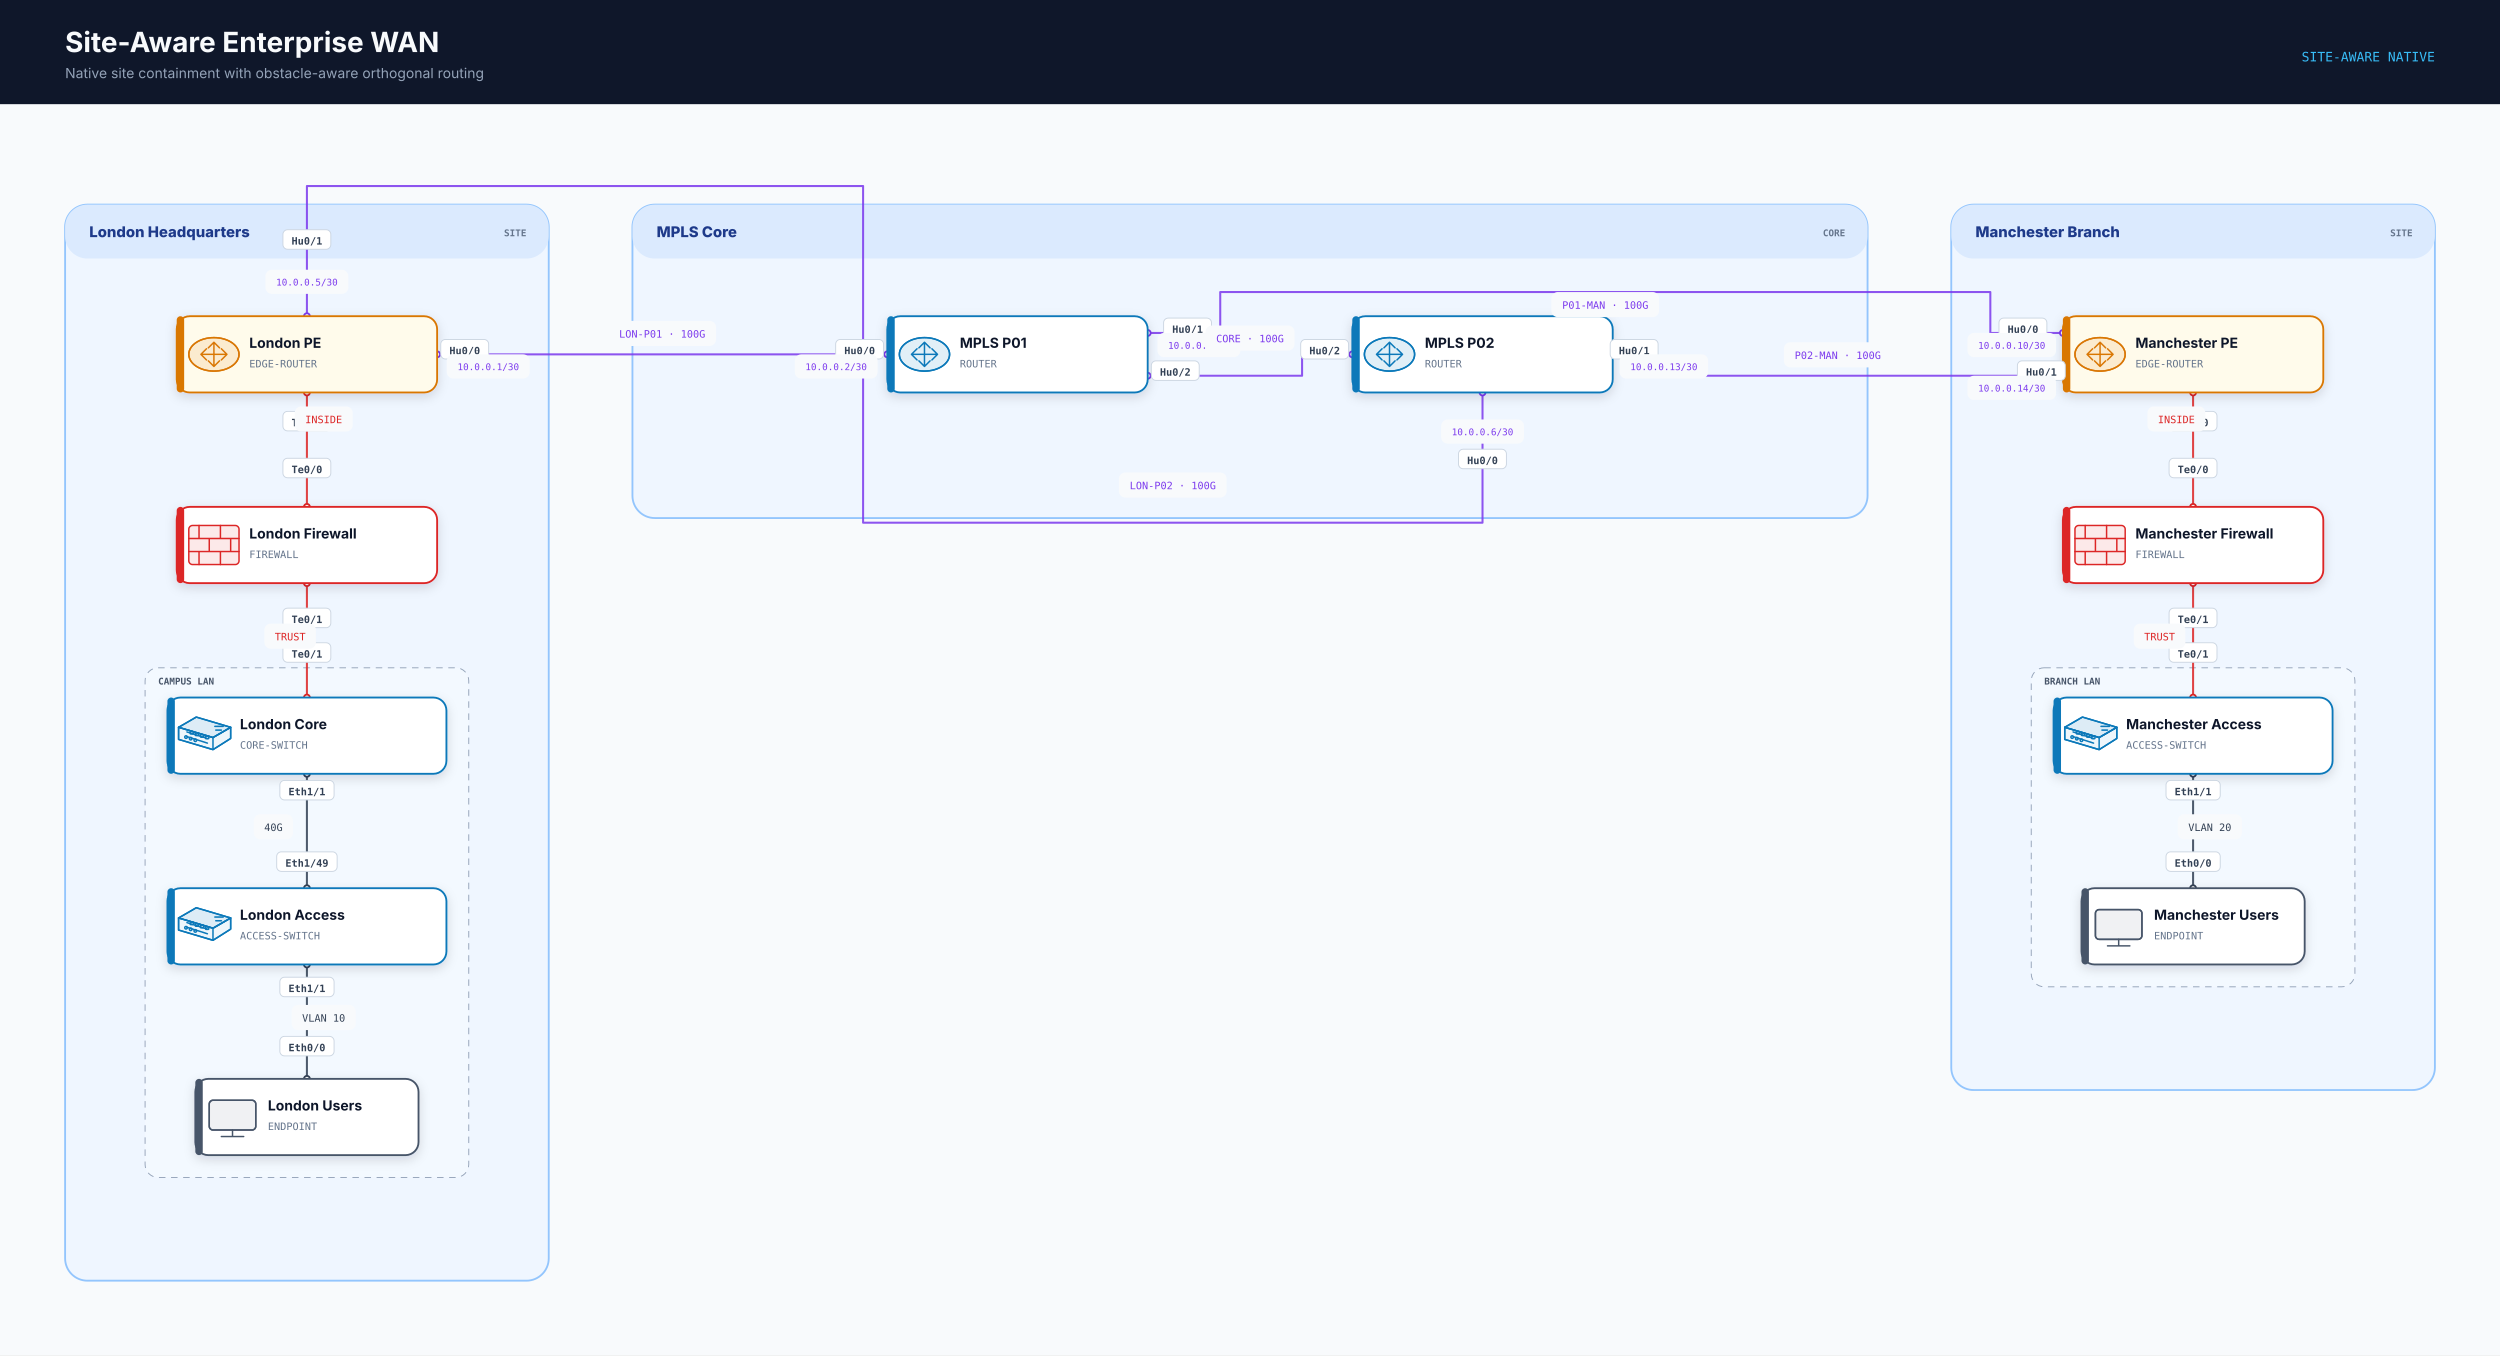
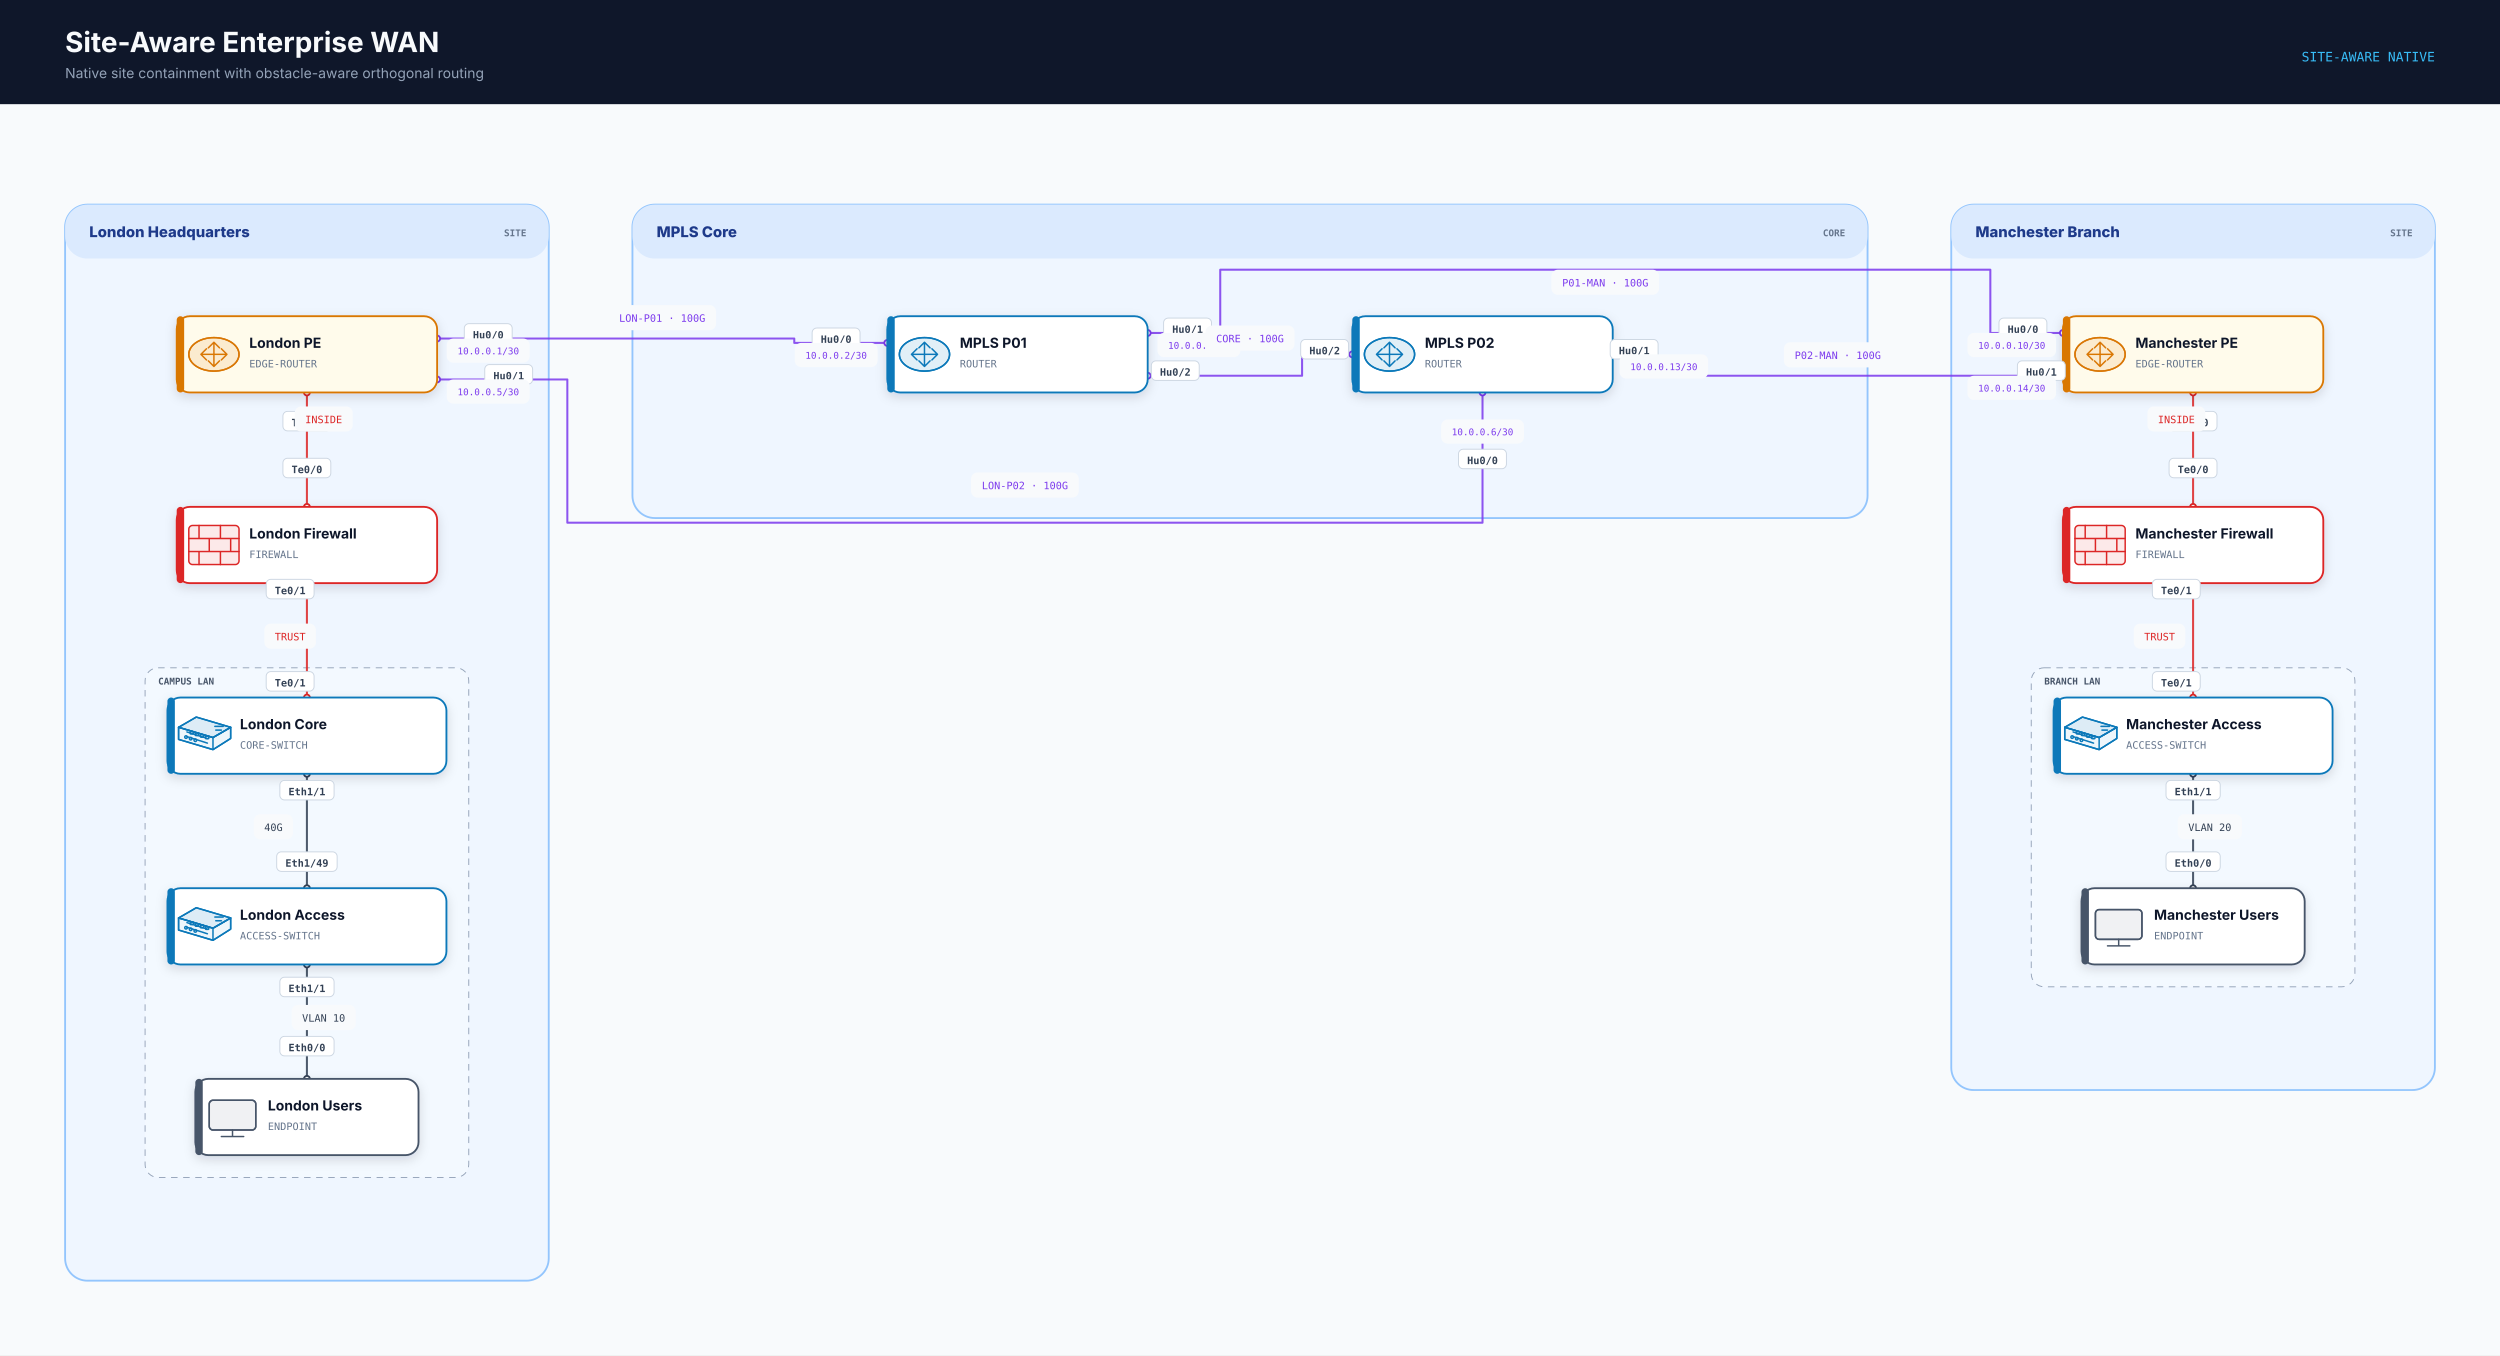
<svg xmlns="http://www.w3.org/2000/svg" class="theme-light" width="2688" height="1457" viewBox="0 0 2688 1457" role="img" shape-rendering="geometricPrecision">
  <defs>
    <filter id="shadow" x="-20%" y="-20%" width="140%" height="150%">
      <feDropShadow dx="0" dy="4" stdDeviation="6" flood-color="#0f172a" flood-opacity=".14" />
    </filter>
  </defs>
  <rect width="100%" height="100%" fill="#f8fafc" />
  <rect x="0" y="0" width="2688" height="112" fill="#0f172a" />
  <text x="70" y="56" fill="#f8fafc" font-family="Inter,Segoe UI,sans-serif" font-size="30" font-weight="700">Site-Aware Enterprise WAN</text>
  <text x="70" y="84" fill="#94a3b8" font-family="Inter,Segoe UI,sans-serif" font-size="15">Native site containment with obstacle-aware orthogonal routing</text>
  <text x="2618" y="66" text-anchor="end" fill="#38bdf8" font-family="ui-monospace,SFMono-Regular,monospace" font-size="14">SITE-AWARE NATIVE</text>
  <g id="site-backgrounds">
    <g id="group-london" class="site site-london" data-netdiag-kind="group">
      <rect x="70.0" y="220.0" width="520.0" height="1157.0" rx="24" fill="#eff6ff" stroke="#93c5fd" stroke-width="2" />
      <rect x="70.0" y="220.0" width="520.0" height="58" rx="24" fill="#dbeafe" />
      <text x="96.0" y="255.0" fill="#1e3a8a" font-family="Inter,Segoe UI,sans-serif" font-size="16" font-weight="800">London Headquarters</text>
      <text x="566.0" y="254.0" text-anchor="end" fill="#64748b" font-family="ui-monospace,SFMono-Regular,monospace" font-size="10" font-weight="700">SITE</text>
    </g>
    <g id="group-mpls-core" class="site site-mpls-core" data-netdiag-kind="group">
      <rect x="680.0" y="220.0" width="1328.0" height="337.0" rx="24" fill="#eff6ff" stroke="#93c5fd" stroke-width="2" />
      <rect x="680.0" y="220.0" width="1328.0" height="58" rx="24" fill="#dbeafe" />
      <text x="706.0" y="255.0" fill="#1e3a8a" font-family="Inter,Segoe UI,sans-serif" font-size="16" font-weight="800">MPLS Core</text>
      <text x="1984.0" y="254.0" text-anchor="end" fill="#64748b" font-family="ui-monospace,SFMono-Regular,monospace" font-size="10" font-weight="700">CORE</text>
    </g>
    <g id="group-manchester" class="site site-manchester" data-netdiag-kind="group">
      <rect x="2098.0" y="220.0" width="520.0" height="952.0" rx="24" fill="#eff6ff" stroke="#93c5fd" stroke-width="2" />
      <rect x="2098.0" y="220.0" width="520.0" height="58" rx="24" fill="#dbeafe" />
      <text x="2124.0" y="255.0" fill="#1e3a8a" font-family="Inter,Segoe UI,sans-serif" font-size="16" font-weight="800">Manchester Branch</text>
      <text x="2594.0" y="254.0" text-anchor="end" fill="#64748b" font-family="ui-monospace,SFMono-Regular,monospace" font-size="10" font-weight="700">SITE</text>
    </g>
    <g id="group-london-lan" class="site-subgroup site-subgroup-london-lan" data-netdiag-kind="group">
      <rect x="156.0" y="718.0" width="348.0" height="548.0" rx="14" fill="#ffffff" fill-opacity=".28" stroke="#94a3b8" stroke-dasharray="7 6" />
      <text x="170.0" y="736.0" fill="#475569" font-family="ui-monospace,SFMono-Regular,monospace" font-size="10" font-weight="750">CAMPUS LAN</text>
    </g>
    <g id="group-manchester-lan" class="site-subgroup site-subgroup-manchester-lan" data-netdiag-kind="group">
      <rect x="2184.0" y="718.0" width="348.0" height="343.0" rx="14" fill="#ffffff" fill-opacity=".28" stroke="#94a3b8" stroke-dasharray="7 6" />
      <text x="2198.0" y="736.0" fill="#475569" font-family="ui-monospace,SFMono-Regular,monospace" font-size="10" font-weight="750">BRANCH LAN</text>
    </g>
  </g>
  <g id="links">
    <g id="link-1" data-netdiag-kind="link">
-       <path d="M 470.0 381.0 H 524.0 H 900.0 H 954.0" fill="none" stroke="#7c3aed" stroke-width="2.2" stroke-linecap="round" stroke-linejoin="round" opacity=".86" />
-       <circle cx="470.0" cy="381.0" r="3.2" fill="#ffffff" stroke="#7c3aed" stroke-width="2" />
-       <circle cx="954.0" cy="381.0" r="3.2" fill="#ffffff" stroke="#7c3aed" stroke-width="2" />
+       <path d="M 470.0 364.0 H 570.0 H 854.0 V 368.7 H 954.0" fill="none" stroke="#7c3aed" stroke-width="2.2" stroke-linecap="round" stroke-linejoin="round" opacity=".86" />
+       <circle cx="470.0" cy="364.0" r="3.2" fill="#ffffff" stroke="#7c3aed" stroke-width="2" />
+       <circle cx="954.0" cy="368.7" r="3.2" fill="#ffffff" stroke="#7c3aed" stroke-width="2" />
    </g>
    <g id="link-2" data-netdiag-kind="link">
-       <path d="M 330.0 340.0 V 200.0 H 928.0 V 562.0 H 1594.0 V 422.0" fill="none" stroke="#7c3aed" stroke-width="2.2" stroke-linecap="round" stroke-linejoin="round" opacity=".86" />
-       <circle cx="330.0" cy="340.0" r="3.2" fill="#ffffff" stroke="#7c3aed" stroke-width="2" />
+       <path d="M 470.0 408.0 H 610.0 V 562.0 H 1594.0 V 422.0" fill="none" stroke="#7c3aed" stroke-width="2.2" stroke-linecap="round" stroke-linejoin="round" opacity=".86" />
+       <circle cx="470.0" cy="408.0" r="3.2" fill="#ffffff" stroke="#7c3aed" stroke-width="2" />
      <circle cx="1594.0" cy="422.0" r="3.2" fill="#ffffff" stroke="#7c3aed" stroke-width="2" />
    </g>
    <g id="link-3" data-netdiag-kind="link">
-       <path d="M 1234.0 358.0 H 1312.0 V 314.0 H 2140.0 V 358.0 H 2218.0" fill="none" stroke="#7c3aed" stroke-width="2.2" stroke-linecap="round" stroke-linejoin="round" opacity=".86" />
+       <path d="M 1234.0 358.0 H 1312.0 V 290.0 H 2140.0 V 358.0 H 2218.0" fill="none" stroke="#7c3aed" stroke-width="2.2" stroke-linecap="round" stroke-linejoin="round" opacity=".86" />
      <circle cx="1234.0" cy="358.0" r="3.2" fill="#ffffff" stroke="#7c3aed" stroke-width="2" />
      <circle cx="2218.0" cy="358.0" r="3.2" fill="#ffffff" stroke="#7c3aed" stroke-width="2" />
    </g>
    <g id="link-4" data-netdiag-kind="link">
      <path d="M 1734.0 381.0 H 1776.0 V 404.0 H 2176.0 H 2218.0" fill="none" stroke="#7c3aed" stroke-width="2.2" stroke-linecap="round" stroke-linejoin="round" opacity=".86" />
      <circle cx="1734.0" cy="381.0" r="3.2" fill="#ffffff" stroke="#7c3aed" stroke-width="2" />
      <circle cx="2218.0" cy="404.0" r="3.2" fill="#ffffff" stroke="#7c3aed" stroke-width="2" />
    </g>
    <g id="link-5" data-netdiag-kind="link">
      <path d="M 1234.0 404.0 H 1288.0 H 1400.0 V 381.0 H 1454.0" fill="none" stroke="#7c3aed" stroke-width="2.2" stroke-linecap="round" stroke-linejoin="round" opacity=".86" />
      <circle cx="1234.0" cy="404.0" r="3.2" fill="#ffffff" stroke="#7c3aed" stroke-width="2" />
      <circle cx="1454.0" cy="381.0" r="3.2" fill="#ffffff" stroke="#7c3aed" stroke-width="2" />
    </g>
    <g id="link-6" data-netdiag-kind="link">
      <path d="M 330.0 422.0 V 488.0 V 479.0 V 545.0" fill="none" stroke="#dc2626" stroke-width="2.2" stroke-linecap="round" stroke-linejoin="round" opacity=".86" />
      <circle cx="330.0" cy="422.0" r="3.2" fill="#ffffff" stroke="#dc2626" stroke-width="2" />
      <circle cx="330.0" cy="545.0" r="3.2" fill="#ffffff" stroke="#dc2626" stroke-width="2" />
    </g>
    <g id="link-7" data-netdiag-kind="link">
-       <path d="M 330.0 627.0 V 705.0 V 672.0 V 750.0" fill="none" stroke="#dc2626" stroke-width="2.2" stroke-linecap="round" stroke-linejoin="round" opacity=".86" />
+       <path d="M 330.0 627.0 V 717.0 V 660.0 V 750.0" fill="none" stroke="#dc2626" stroke-width="2.2" stroke-linecap="round" stroke-linejoin="round" opacity=".86" />
      <circle cx="330.0" cy="627.0" r="3.2" fill="#ffffff" stroke="#dc2626" stroke-width="2" />
      <circle cx="330.0" cy="750.0" r="3.2" fill="#ffffff" stroke="#dc2626" stroke-width="2" />
    </g>
    <g id="link-8" data-netdiag-kind="link">
      <path d="M 330.0 832.0 V 874.0 V 913.0 V 955.0" fill="none" stroke="#334155" stroke-width="2.2" stroke-linecap="round" stroke-linejoin="round" opacity=".86" />
      <circle cx="330.0" cy="832.0" r="3.2" fill="#ffffff" stroke="#334155" stroke-width="2" />
      <circle cx="330.0" cy="955.0" r="3.2" fill="#ffffff" stroke="#334155" stroke-width="2" />
    </g>
    <g id="link-9" data-netdiag-kind="link">
      <path d="M 330.0 1037.0 V 1091.0 V 1106.0 V 1160.0" fill="none" stroke="#334155" stroke-width="2.2" stroke-linecap="round" stroke-linejoin="round" opacity=".86" />
      <circle cx="330.0" cy="1037.0" r="3.2" fill="#ffffff" stroke="#334155" stroke-width="2" />
      <circle cx="330.0" cy="1160.0" r="3.2" fill="#ffffff" stroke="#334155" stroke-width="2" />
    </g>
    <g id="link-10" data-netdiag-kind="link">
      <path d="M 2358.0 422.0 V 488.0 V 479.0 V 545.0" fill="none" stroke="#dc2626" stroke-width="2.2" stroke-linecap="round" stroke-linejoin="round" opacity=".86" />
      <circle cx="2358.0" cy="422.0" r="3.2" fill="#ffffff" stroke="#dc2626" stroke-width="2" />
      <circle cx="2358.0" cy="545.0" r="3.2" fill="#ffffff" stroke="#dc2626" stroke-width="2" />
    </g>
    <g id="link-11" data-netdiag-kind="link">
-       <path d="M 2358.0 627.0 V 705.0 V 672.0 V 750.0" fill="none" stroke="#dc2626" stroke-width="2.2" stroke-linecap="round" stroke-linejoin="round" opacity=".86" />
+       <path d="M 2358.0 627.0 V 717.0 V 660.0 V 750.0" fill="none" stroke="#dc2626" stroke-width="2.2" stroke-linecap="round" stroke-linejoin="round" opacity=".86" />
      <circle cx="2358.0" cy="627.0" r="3.2" fill="#ffffff" stroke="#dc2626" stroke-width="2" />
      <circle cx="2358.0" cy="750.0" r="3.2" fill="#ffffff" stroke="#dc2626" stroke-width="2" />
    </g>
    <g id="link-12" data-netdiag-kind="link">
      <path d="M 2358.0 832.0 V 874.0 V 913.0 V 955.0" fill="none" stroke="#334155" stroke-width="2.2" stroke-linecap="round" stroke-linejoin="round" opacity=".86" />
      <circle cx="2358.0" cy="832.0" r="3.2" fill="#ffffff" stroke="#334155" stroke-width="2" />
      <circle cx="2358.0" cy="955.0" r="3.2" fill="#ffffff" stroke="#334155" stroke-width="2" />
    </g>
  </g>
  <g id="nodes">
    <g id="london-access" data-netdiag-kind="node" filter="url(#shadow)">
      <rect x="180.0" y="955.0" width="300.0" height="82.0" rx="14" fill="#ffffff" stroke="#0878b9" stroke-width="2" />
      <rect x="180.0" y="955.0" width="8" height="82.0" rx="4" fill="#0878b9" />
      <g class="device-icon device-icon-access-switch" transform="translate(220.0 996.0)" stroke="#0878b9" fill="none" stroke-width="1.6" stroke-linecap="round" stroke-linejoin="round">
        <path d="M-28 -9 -9 -20 28 -9 9 2Z" fill="#0878b9" fill-opacity=".14" />
        <path d="M-28 -9 9 2 28 -9v12L9 15-28 4Z" fill="#0878b9" fill-opacity=".07" />
        <path d="M-28 -9 -9 -20 28 -9 9 2Z" />
        <path d="M-28 -9v13L9 15 28 3v-12M9 2v13" />
        <path d="M-19 -4 3 3M-19 1 3 8" />
        <rect x="-15.5" y="-4.5" width="3.5" height="2.7" rx=".5" />
        <rect x="-10" y="-2.8" width="3.5" height="2.7" rx=".5" />
        <rect x="-4.5" y="-1.1" width="3.5" height="2.7" rx=".5" />
        <rect x="1" y=".6" width="3.5" height="2.7" rx=".5" />
        <circle cx="-20" cy="1.5" r="1.4" />
        <circle cx="-15" cy="3.2" r="1.4" />
        <circle cx="-10" cy="4.9" r="1.4" />
        <path d="M11 -10h9M12 -6h6" />
      </g>
      <text class="node-title" x="258.0" y="989.0" fill="#0f172a" font-family="Inter,Segoe UI,Arial,sans-serif" font-size="15" font-weight="700">London Access</text>
      <text x="258.0" y="1010.0" fill="#64748b" font-family="ui-monospace,SFMono-Regular,monospace" font-size="11">ACCESS-SWITCH</text>
    </g>
    <g id="london-core" data-netdiag-kind="node" filter="url(#shadow)">
      <rect x="180.0" y="750.0" width="300.0" height="82.0" rx="14" fill="#ffffff" stroke="#0878b9" stroke-width="2" />
      <rect x="180.0" y="750.0" width="8" height="82.0" rx="4" fill="#0878b9" />
      <g class="device-icon device-icon-core-switch" transform="translate(220.0 791.0)" stroke="#0878b9" fill="none" stroke-width="1.6" stroke-linecap="round" stroke-linejoin="round">
        <path d="M-28 -9 -9 -20 28 -9 9 2Z" fill="#0878b9" fill-opacity=".14" />
        <path d="M-28 -9 9 2 28 -9v12L9 15-28 4Z" fill="#0878b9" fill-opacity=".07" />
        <path d="M-28 -9 -9 -20 28 -9 9 2Z" />
        <path d="M-28 -9v13L9 15 28 3v-12M9 2v13" />
        <path d="M-19 -4 3 3M-19 1 3 8" />
        <rect x="-15.5" y="-4.5" width="3.5" height="2.7" rx=".5" />
        <rect x="-10" y="-2.8" width="3.5" height="2.7" rx=".5" />
        <rect x="-4.5" y="-1.1" width="3.5" height="2.7" rx=".5" />
        <rect x="1" y=".6" width="3.5" height="2.7" rx=".5" />
        <circle cx="-20" cy="1.5" r="1.4" />
        <circle cx="-15" cy="3.2" r="1.4" />
        <circle cx="-10" cy="4.9" r="1.4" />
        <path d="M11 -10h9M12 -6h6" />
      </g>
      <text class="node-title" x="258.0" y="784.0" fill="#0f172a" font-family="Inter,Segoe UI,Arial,sans-serif" font-size="15" font-weight="700">London Core</text>
      <text x="258.0" y="805.0" fill="#64748b" font-family="ui-monospace,SFMono-Regular,monospace" font-size="11">CORE-SWITCH</text>
    </g>
    <g id="london-fw" data-netdiag-kind="node" filter="url(#shadow)">
      <rect x="190.0" y="545.0" width="280.0" height="82.0" rx="14" fill="#ffffff" stroke="#dc2626" stroke-width="2" />
      <rect x="190.0" y="545.0" width="8" height="82.0" rx="4" fill="#dc2626" />
      <g class="device-icon device-icon-firewall" transform="translate(230.0 586.0)" stroke="#dc2626" fill="none" stroke-width="1.6" stroke-linecap="round" stroke-linejoin="round">
        <g stroke="#dc2626">
          <rect x="-27" y="-21" width="54" height="42" rx="4" fill="#dc2626" fill-opacity=".10" />
          <path d="M-27-7h54M-27 7h54M-16-21v14M7-21v14M-5-7V7M18-7V7M-16 7v14M7 7v14" />
        </g>
      </g>
      <text class="node-title" x="268.0" y="579.0" fill="#0f172a" font-family="Inter,Segoe UI,Arial,sans-serif" font-size="15" font-weight="700">London Firewall</text>
      <text x="268.0" y="600.0" fill="#64748b" font-family="ui-monospace,SFMono-Regular,monospace" font-size="11">FIREWALL</text>
    </g>
    <g id="london-pe" data-netdiag-kind="node" filter="url(#shadow)">
      <rect x="190.0" y="340.0" width="280.0" height="82.0" rx="14" fill="#fffbeb" stroke="#d97706" stroke-width="2" />
      <rect x="190.0" y="340.0" width="8" height="82.0" rx="4" fill="#d97706" />
      <g class="device-icon device-icon-router" transform="translate(230.0 381.0)" stroke="#d97706" fill="none" stroke-width="1.6" stroke-linecap="round" stroke-linejoin="round">
        <ellipse cx="0" cy="0" rx="27" ry="18" fill="#d97706" fill-opacity=".12" />
        <ellipse cx="0" cy="0" rx="27" ry="18" />
        <path d="M-14 0h28M8-6l6 6-6 6M14 0H-14M-8-6l-6 6 6 6" />
        <path d="M0-13v26M-6-7l6-6 6 6M-6 7l6 6 6-6" />
      </g>
      <text class="node-title" x="268.0" y="374.0" fill="#0f172a" font-family="Inter,Segoe UI,Arial,sans-serif" font-size="15" font-weight="700">London PE</text>
      <text x="268.0" y="395.0" fill="#64748b" font-family="ui-monospace,SFMono-Regular,monospace" font-size="11">EDGE-ROUTER</text>
    </g>
    <g id="london-users" data-netdiag-kind="node" filter="url(#shadow)">
      <rect x="210.0" y="1160.0" width="240.0" height="82.0" rx="14" fill="#ffffff" stroke="#475569" stroke-width="2" />
      <rect x="210.0" y="1160.0" width="8" height="82.0" rx="4" fill="#475569" />
      <g class="device-icon device-icon-users" transform="translate(250.0 1201.0)" stroke="#475569" fill="none" stroke-width="1.6" stroke-linecap="round" stroke-linejoin="round">
        <rect x="-25" y="-18" width="50" height="32" rx="4" fill="#475569" fill-opacity=".08" />
        <rect x="-25" y="-18" width="50" height="32" rx="4" />
        <path d="M-12 21h24M0 14v7" />
      </g>
      <text class="node-title" x="288.0" y="1194.0" fill="#0f172a" font-family="Inter,Segoe UI,Arial,sans-serif" font-size="15" font-weight="700">London Users</text>
      <text x="288.0" y="1215.0" fill="#64748b" font-family="ui-monospace,SFMono-Regular,monospace" font-size="11">ENDPOINT</text>
    </g>
    <g id="manchester-access" data-netdiag-kind="node" filter="url(#shadow)">
      <rect x="2208.0" y="750.0" width="300.0" height="82.0" rx="14" fill="#ffffff" stroke="#0878b9" stroke-width="2" />
      <rect x="2208.0" y="750.0" width="8" height="82.0" rx="4" fill="#0878b9" />
      <g class="device-icon device-icon-access-switch" transform="translate(2248.0 791.0)" stroke="#0878b9" fill="none" stroke-width="1.6" stroke-linecap="round" stroke-linejoin="round">
        <path d="M-28 -9 -9 -20 28 -9 9 2Z" fill="#0878b9" fill-opacity=".14" />
        <path d="M-28 -9 9 2 28 -9v12L9 15-28 4Z" fill="#0878b9" fill-opacity=".07" />
        <path d="M-28 -9 -9 -20 28 -9 9 2Z" />
        <path d="M-28 -9v13L9 15 28 3v-12M9 2v13" />
        <path d="M-19 -4 3 3M-19 1 3 8" />
        <rect x="-15.5" y="-4.5" width="3.5" height="2.7" rx=".5" />
        <rect x="-10" y="-2.8" width="3.5" height="2.7" rx=".5" />
        <rect x="-4.5" y="-1.1" width="3.5" height="2.7" rx=".5" />
        <rect x="1" y=".6" width="3.5" height="2.7" rx=".5" />
        <circle cx="-20" cy="1.5" r="1.4" />
        <circle cx="-15" cy="3.2" r="1.4" />
        <circle cx="-10" cy="4.9" r="1.4" />
        <path d="M11 -10h9M12 -6h6" />
      </g>
      <text class="node-title" x="2286.0" y="784.0" fill="#0f172a" font-family="Inter,Segoe UI,Arial,sans-serif" font-size="15" font-weight="700">Manchester Access</text>
      <text x="2286.0" y="805.0" fill="#64748b" font-family="ui-monospace,SFMono-Regular,monospace" font-size="11">ACCESS-SWITCH</text>
    </g>
    <g id="manchester-fw" data-netdiag-kind="node" filter="url(#shadow)">
      <rect x="2218.0" y="545.0" width="280.0" height="82.0" rx="14" fill="#ffffff" stroke="#dc2626" stroke-width="2" />
      <rect x="2218.0" y="545.0" width="8" height="82.0" rx="4" fill="#dc2626" />
      <g class="device-icon device-icon-firewall" transform="translate(2258.0 586.0)" stroke="#dc2626" fill="none" stroke-width="1.6" stroke-linecap="round" stroke-linejoin="round">
        <g stroke="#dc2626">
          <rect x="-27" y="-21" width="54" height="42" rx="4" fill="#dc2626" fill-opacity=".10" />
          <path d="M-27-7h54M-27 7h54M-16-21v14M7-21v14M-5-7V7M18-7V7M-16 7v14M7 7v14" />
        </g>
      </g>
      <text class="node-title" x="2296.0" y="579.0" fill="#0f172a" font-family="Inter,Segoe UI,Arial,sans-serif" font-size="15" font-weight="700">Manchester Firewall</text>
      <text x="2296.0" y="600.0" fill="#64748b" font-family="ui-monospace,SFMono-Regular,monospace" font-size="11">FIREWALL</text>
    </g>
    <g id="manchester-pe" data-netdiag-kind="node" filter="url(#shadow)">
      <rect x="2218.0" y="340.0" width="280.0" height="82.0" rx="14" fill="#fffbeb" stroke="#d97706" stroke-width="2" />
      <rect x="2218.0" y="340.0" width="8" height="82.0" rx="4" fill="#d97706" />
      <g class="device-icon device-icon-router" transform="translate(2258.0 381.0)" stroke="#d97706" fill="none" stroke-width="1.6" stroke-linecap="round" stroke-linejoin="round">
        <ellipse cx="0" cy="0" rx="27" ry="18" fill="#d97706" fill-opacity=".12" />
        <ellipse cx="0" cy="0" rx="27" ry="18" />
        <path d="M-14 0h28M8-6l6 6-6 6M14 0H-14M-8-6l-6 6 6 6" />
        <path d="M0-13v26M-6-7l6-6 6 6M-6 7l6 6 6-6" />
      </g>
      <text class="node-title" x="2296.0" y="374.0" fill="#0f172a" font-family="Inter,Segoe UI,Arial,sans-serif" font-size="15" font-weight="700">Manchester PE</text>
      <text x="2296.0" y="395.0" fill="#64748b" font-family="ui-monospace,SFMono-Regular,monospace" font-size="11">EDGE-ROUTER</text>
    </g>
    <g id="manchester-users" data-netdiag-kind="node" filter="url(#shadow)">
      <rect x="2238.0" y="955.0" width="240.0" height="82.0" rx="14" fill="#ffffff" stroke="#475569" stroke-width="2" />
      <rect x="2238.0" y="955.0" width="8" height="82.0" rx="4" fill="#475569" />
      <g class="device-icon device-icon-users" transform="translate(2278.0 996.0)" stroke="#475569" fill="none" stroke-width="1.6" stroke-linecap="round" stroke-linejoin="round">
        <rect x="-25" y="-18" width="50" height="32" rx="4" fill="#475569" fill-opacity=".08" />
        <rect x="-25" y="-18" width="50" height="32" rx="4" />
        <path d="M-12 21h24M0 14v7" />
      </g>
      <text class="node-title" x="2316.0" y="989.0" fill="#0f172a" font-family="Inter,Segoe UI,Arial,sans-serif" font-size="15" font-weight="700">Manchester Users</text>
      <text x="2316.0" y="1010.0" fill="#64748b" font-family="ui-monospace,SFMono-Regular,monospace" font-size="11">ENDPOINT</text>
    </g>
    <g id="p-01" data-netdiag-kind="node" filter="url(#shadow)">
      <rect x="954.0" y="340.0" width="280.0" height="82.0" rx="14" fill="#ffffff" stroke="#0878b9" stroke-width="2" />
      <rect x="954.0" y="340.0" width="8" height="82.0" rx="4" fill="#0878b9" />
      <g class="device-icon device-icon-router" transform="translate(994.0 381.0)" stroke="#0878b9" fill="none" stroke-width="1.6" stroke-linecap="round" stroke-linejoin="round">
        <ellipse cx="0" cy="0" rx="27" ry="18" fill="#0878b9" fill-opacity=".12" />
        <ellipse cx="0" cy="0" rx="27" ry="18" />
        <path d="M-14 0h28M8-6l6 6-6 6M14 0H-14M-8-6l-6 6 6 6" />
        <path d="M0-13v26M-6-7l6-6 6 6M-6 7l6 6 6-6" />
      </g>
      <text class="node-title" x="1032.0" y="374.0" fill="#0f172a" font-family="Inter,Segoe UI,Arial,sans-serif" font-size="15" font-weight="700">MPLS P01</text>
      <text x="1032.0" y="395.0" fill="#64748b" font-family="ui-monospace,SFMono-Regular,monospace" font-size="11">ROUTER</text>
    </g>
    <g id="p-02" data-netdiag-kind="node" filter="url(#shadow)">
      <rect x="1454.0" y="340.0" width="280.0" height="82.0" rx="14" fill="#ffffff" stroke="#0878b9" stroke-width="2" />
      <rect x="1454.0" y="340.0" width="8" height="82.0" rx="4" fill="#0878b9" />
      <g class="device-icon device-icon-router" transform="translate(1494.0 381.0)" stroke="#0878b9" fill="none" stroke-width="1.6" stroke-linecap="round" stroke-linejoin="round">
        <ellipse cx="0" cy="0" rx="27" ry="18" fill="#0878b9" fill-opacity=".12" />
        <ellipse cx="0" cy="0" rx="27" ry="18" />
        <path d="M-14 0h28M8-6l6 6-6 6M14 0H-14M-8-6l-6 6 6 6" />
        <path d="M0-13v26M-6-7l6-6 6 6M-6 7l6 6 6-6" />
      </g>
      <text class="node-title" x="1532.0" y="374.0" fill="#0f172a" font-family="Inter,Segoe UI,Arial,sans-serif" font-size="15" font-weight="700">MPLS P02</text>
      <text x="1532.0" y="395.0" fill="#64748b" font-family="ui-monospace,SFMono-Regular,monospace" font-size="11">ROUTER</text>
    </g>
  </g>
  <g id="link-annotations" pointer-events="none">
    <g id="link-annotation-1" class="link-annotation">
-       <rect class="interface-label-badge" x="473.9" y="365.0" width="51.5" height="21.0" rx="5.0" fill="#ffffff" stroke="#cbd5e1" stroke-width="1" />
-       <text class="interface-label-text" x="499.7" y="381.0" text-anchor="middle" fill="#334155" font-family="ui-monospace,SFMono-Regular,monospace" font-size="11" font-weight="650">Hu0/0</text>
-       <rect class="interface-label-badge" x="898.5" y="365.0" width="51.5" height="21.0" rx="5.0" fill="#ffffff" stroke="#cbd5e1" stroke-width="1" />
-       <text class="interface-label-text" x="924.3" y="381.0" text-anchor="middle" fill="#334155" font-family="ui-monospace,SFMono-Regular,monospace" font-size="11" font-weight="650">Hu0/0</text>
-       <rect class="label-mask" x="482.4" y="383.0" width="85.1" height="22" rx="5" fill="#f8fafc" stroke="#f8fafc" stroke-width="4" />
-       <text x="525.0" y="398.0" text-anchor="middle" fill="#7c3aed" font-family="ui-monospace,SFMono-Regular,monospace" font-size="10" font-weight="500">10.0.0.1/30</text>
-       <rect class="label-mask" x="856.5" y="383.0" width="85.1" height="22" rx="5" fill="#f8fafc" stroke="#f8fafc" stroke-width="4" />
-       <text x="899.0" y="398.0" text-anchor="middle" fill="#7c3aed" font-family="ui-monospace,SFMono-Regular,monospace" font-size="10" font-weight="500">10.0.0.2/30</text>
-       <rect class="label-mask" x="656.0" y="347.0" width="111.9" height="23" rx="5" fill="#f8fafc" stroke="#f8fafc" stroke-width="4" />
-       <text x="712.0" y="363.0" text-anchor="middle" fill="#7c3aed" font-family="ui-monospace,SFMono-Regular,monospace" font-size="11" font-weight="500">LON-P01 · 100G</text>
+       <rect class="interface-label-badge" x="499.2" y="348.0" width="51.5" height="21.0" rx="5.0" fill="#ffffff" stroke="#cbd5e1" stroke-width="1" />
+       <text class="interface-label-text" x="525.0" y="364.0" text-anchor="middle" fill="#334155" font-family="ui-monospace,SFMono-Regular,monospace" font-size="11" font-weight="650">Hu0/0</text>
+       <rect class="interface-label-badge" x="873.2" y="352.7" width="51.5" height="21.0" rx="5.0" fill="#ffffff" stroke="#cbd5e1" stroke-width="1" />
+       <text class="interface-label-text" x="899.0" y="368.7" text-anchor="middle" fill="#334155" font-family="ui-monospace,SFMono-Regular,monospace" font-size="11" font-weight="650">Hu0/0</text>
+       <rect class="label-mask" x="482.4" y="366.0" width="85.1" height="22" rx="5" fill="#f8fafc" stroke="#f8fafc" stroke-width="4" />
+       <text x="525.0" y="381.0" text-anchor="middle" fill="#7c3aed" font-family="ui-monospace,SFMono-Regular,monospace" font-size="10" font-weight="500">10.0.0.1/30</text>
+       <rect class="label-mask" x="856.5" y="370.7" width="85.1" height="22" rx="5" fill="#f8fafc" stroke="#f8fafc" stroke-width="4" />
+       <text x="899.0" y="385.7" text-anchor="middle" fill="#7c3aed" font-family="ui-monospace,SFMono-Regular,monospace" font-size="10" font-weight="500">10.0.0.2/30</text>
+       <rect class="label-mask" x="656.0" y="330.0" width="111.9" height="23" rx="5" fill="#f8fafc" stroke="#f8fafc" stroke-width="4" />
+       <text x="712.0" y="346.0" text-anchor="middle" fill="#7c3aed" font-family="ui-monospace,SFMono-Regular,monospace" font-size="11" font-weight="500">LON-P01 · 100G</text>
    </g>
    <g id="link-annotation-2" class="link-annotation">
-       <rect class="interface-label-badge" x="304.2" y="247.0" width="51.5" height="21.0" rx="5.0" fill="#ffffff" stroke="#cbd5e1" stroke-width="1" />
-       <text class="interface-label-text" x="330.0" y="263.0" text-anchor="middle" fill="#334155" font-family="ui-monospace,SFMono-Regular,monospace" font-size="11" font-weight="650">Hu0/1</text>
+       <rect class="interface-label-badge" x="521.2" y="392.0" width="51.5" height="21.0" rx="5.0" fill="#ffffff" stroke="#cbd5e1" stroke-width="1" />
+       <text class="interface-label-text" x="547.0" y="408.0" text-anchor="middle" fill="#334155" font-family="ui-monospace,SFMono-Regular,monospace" font-size="11" font-weight="650">Hu0/1</text>
      <rect class="interface-label-badge" x="1568.2" y="483.0" width="51.5" height="21.0" rx="5.0" fill="#ffffff" stroke="#cbd5e1" stroke-width="1" />
      <text class="interface-label-text" x="1594.0" y="499.0" text-anchor="middle" fill="#334155" font-family="ui-monospace,SFMono-Regular,monospace" font-size="11" font-weight="650">Hu0/0</text>
-       <rect class="label-mask" x="287.4" y="292.0" width="85.1" height="22" rx="5" fill="#f8fafc" stroke="#f8fafc" stroke-width="4" />
-       <text x="330.0" y="307.0" text-anchor="middle" fill="#7c3aed" font-family="ui-monospace,SFMono-Regular,monospace" font-size="10" font-weight="500">10.0.0.5/30</text>
+       <rect class="label-mask" x="482.4" y="410.0" width="85.1" height="22" rx="5" fill="#f8fafc" stroke="#f8fafc" stroke-width="4" />
+       <text x="525.0" y="425.0" text-anchor="middle" fill="#7c3aed" font-family="ui-monospace,SFMono-Regular,monospace" font-size="10" font-weight="500">10.0.0.5/30</text>
      <rect class="label-mask" x="1551.5" y="453.0" width="85.1" height="22" rx="5" fill="#f8fafc" stroke="#f8fafc" stroke-width="4" />
      <text x="1594.0" y="468.0" text-anchor="middle" fill="#7c3aed" font-family="ui-monospace,SFMono-Regular,monospace" font-size="10" font-weight="500">10.0.0.6/30</text>
-       <rect class="label-mask" x="1205.0" y="510.0" width="111.9" height="23" rx="5" fill="#f8fafc" stroke="#f8fafc" stroke-width="4" />
-       <text x="1261.0" y="526.0" text-anchor="middle" fill="#7c3aed" font-family="ui-monospace,SFMono-Regular,monospace" font-size="11" font-weight="500">LON-P02 · 100G</text>
+       <rect class="label-mask" x="1046.0" y="510.0" width="111.9" height="23" rx="5" fill="#f8fafc" stroke="#f8fafc" stroke-width="4" />
+       <text x="1102.0" y="526.0" text-anchor="middle" fill="#7c3aed" font-family="ui-monospace,SFMono-Regular,monospace" font-size="11" font-weight="500">LON-P02 · 100G</text>
    </g>
    <g id="link-annotation-3" class="link-annotation">
      <rect class="interface-label-badge" x="1251.1" y="342.0" width="51.5" height="21.0" rx="5.0" fill="#ffffff" stroke="#cbd5e1" stroke-width="1" />
      <text class="interface-label-text" x="1276.9" y="358.0" text-anchor="middle" fill="#334155" font-family="ui-monospace,SFMono-Regular,monospace" font-size="11" font-weight="650">Hu0/1</text>
      <rect class="interface-label-badge" x="2149.3" y="342.0" width="51.5" height="21.0" rx="5.0" fill="#ffffff" stroke="#cbd5e1" stroke-width="1" />
      <text class="interface-label-text" x="2175.1" y="358.0" text-anchor="middle" fill="#334155" font-family="ui-monospace,SFMono-Regular,monospace" font-size="11" font-weight="650">Hu0/0</text>
      <rect class="label-mask" x="1246.5" y="360.0" width="85.1" height="22" rx="5" fill="#f8fafc" stroke="#f8fafc" stroke-width="4" />
      <text x="1289.0" y="375.0" text-anchor="middle" fill="#7c3aed" font-family="ui-monospace,SFMono-Regular,monospace" font-size="10" font-weight="500">10.0.0.9/30</text>
      <rect class="label-mask" x="2117.4" y="360.0" width="91.2" height="22" rx="5" fill="#f8fafc" stroke="#f8fafc" stroke-width="4" />
      <text x="2163.0" y="375.0" text-anchor="middle" fill="#7c3aed" font-family="ui-monospace,SFMono-Regular,monospace" font-size="10" font-weight="500">10.0.0.10/30</text>
-       <rect class="label-mask" x="1670.0" y="316.0" width="111.9" height="23" rx="5" fill="#f8fafc" stroke="#f8fafc" stroke-width="4" />
-       <text x="1726.0" y="332.0" text-anchor="middle" fill="#7c3aed" font-family="ui-monospace,SFMono-Regular,monospace" font-size="11" font-weight="500">P01-MAN · 100G</text>
+       <rect class="label-mask" x="1670.0" y="292.0" width="111.9" height="23" rx="5" fill="#f8fafc" stroke="#f8fafc" stroke-width="4" />
+       <text x="1726.0" y="308.0" text-anchor="middle" fill="#7c3aed" font-family="ui-monospace,SFMono-Regular,monospace" font-size="11" font-weight="500">P01-MAN · 100G</text>
    </g>
    <g id="link-annotation-4" class="link-annotation">
      <rect class="interface-label-badge" x="1731.3" y="365.0" width="51.5" height="21.0" rx="5.0" fill="#ffffff" stroke="#cbd5e1" stroke-width="1" />
      <text class="interface-label-text" x="1757.1" y="381.0" text-anchor="middle" fill="#334155" font-family="ui-monospace,SFMono-Regular,monospace" font-size="11" font-weight="650">Hu0/1</text>
      <rect class="interface-label-badge" x="2169.1" y="388.0" width="51.5" height="21.0" rx="5.0" fill="#ffffff" stroke="#cbd5e1" stroke-width="1" />
      <text class="interface-label-text" x="2194.9" y="404.0" text-anchor="middle" fill="#334155" font-family="ui-monospace,SFMono-Regular,monospace" font-size="11" font-weight="650">Hu0/1</text>
      <rect class="label-mask" x="1743.4" y="383.0" width="91.2" height="22" rx="5" fill="#f8fafc" stroke="#f8fafc" stroke-width="4" />
      <text x="1789.0" y="398.0" text-anchor="middle" fill="#7c3aed" font-family="ui-monospace,SFMono-Regular,monospace" font-size="10" font-weight="500">10.0.0.13/30</text>
      <rect class="label-mask" x="2117.4" y="406.0" width="91.2" height="22" rx="5" fill="#f8fafc" stroke="#f8fafc" stroke-width="4" />
      <text x="2163.0" y="421.0" text-anchor="middle" fill="#7c3aed" font-family="ui-monospace,SFMono-Regular,monospace" font-size="10" font-weight="500">10.0.0.14/30</text>
      <rect class="label-mask" x="1920.0" y="370.0" width="111.9" height="23" rx="5" fill="#f8fafc" stroke="#f8fafc" stroke-width="4" />
      <text x="1976.0" y="386.0" text-anchor="middle" fill="#7c3aed" font-family="ui-monospace,SFMono-Regular,monospace" font-size="11" font-weight="500">P02-MAN · 100G</text>
    </g>
    <g id="link-annotation-5" class="link-annotation">
      <rect class="interface-label-badge" x="1237.9" y="388.0" width="51.5" height="21.0" rx="5.0" fill="#ffffff" stroke="#cbd5e1" stroke-width="1" />
      <text class="interface-label-text" x="1263.7" y="404.0" text-anchor="middle" fill="#334155" font-family="ui-monospace,SFMono-Regular,monospace" font-size="11" font-weight="650">Hu0/2</text>
      <rect class="interface-label-badge" x="1398.5" y="365.0" width="51.5" height="21.0" rx="5.0" fill="#ffffff" stroke="#cbd5e1" stroke-width="1" />
      <text class="interface-label-text" x="1424.3" y="381.0" text-anchor="middle" fill="#334155" font-family="ui-monospace,SFMono-Regular,monospace" font-size="11" font-weight="650">Hu0/2</text>
      <rect class="label-mask" x="1298.1" y="352.0" width="91.8" height="23" rx="5" fill="#f8fafc" stroke="#f8fafc" stroke-width="4" />
      <text x="1344.0" y="368.0" text-anchor="middle" fill="#7c3aed" font-family="ui-monospace,SFMono-Regular,monospace" font-size="11" font-weight="500">CORE · 100G</text>
    </g>
    <g id="link-annotation-6" class="link-annotation">
      <rect class="interface-label-badge" x="304.2" y="442.3" width="51.5" height="21.0" rx="5.0" fill="#ffffff" stroke="#cbd5e1" stroke-width="1" />
      <text class="interface-label-text" x="330.0" y="458.3" text-anchor="middle" fill="#334155" font-family="ui-monospace,SFMono-Regular,monospace" font-size="11" font-weight="650">Te0/0</text>
      <rect class="interface-label-badge" x="304.2" y="492.7" width="51.5" height="21.0" rx="5.0" fill="#ffffff" stroke="#cbd5e1" stroke-width="1" />
      <text class="interface-label-text" x="330.0" y="508.7" text-anchor="middle" fill="#334155" font-family="ui-monospace,SFMono-Regular,monospace" font-size="11" font-weight="650">Te0/0</text>
      <rect class="label-mask" x="318.9" y="439.0" width="58.3" height="23" rx="5" fill="#f8fafc" stroke="#f8fafc" stroke-width="4" />
      <text x="348.0" y="455.0" text-anchor="middle" fill="#dc2626" font-family="ui-monospace,SFMono-Regular,monospace" font-size="11" font-weight="500">INSIDE</text>
    </g>
    <g id="link-annotation-7" class="link-annotation">
-       <rect class="interface-label-badge" x="304.2" y="653.9" width="51.5" height="21.0" rx="5.0" fill="#ffffff" stroke="#cbd5e1" stroke-width="1" />
-       <text class="interface-label-text" x="330.0" y="669.9" text-anchor="middle" fill="#334155" font-family="ui-monospace,SFMono-Regular,monospace" font-size="11" font-weight="650">Te0/1</text>
-       <rect class="interface-label-badge" x="304.2" y="691.1" width="51.5" height="21.0" rx="5.0" fill="#ffffff" stroke="#cbd5e1" stroke-width="1" />
-       <text class="interface-label-text" x="330.0" y="707.1" text-anchor="middle" fill="#334155" font-family="ui-monospace,SFMono-Regular,monospace" font-size="11" font-weight="650">Te0/1</text>
+       <rect class="interface-label-badge" x="286.2" y="622.9" width="51.5" height="21.0" rx="5.0" fill="#ffffff" stroke="#cbd5e1" stroke-width="1" />
+       <text class="interface-label-text" x="312.0" y="638.9" text-anchor="middle" fill="#334155" font-family="ui-monospace,SFMono-Regular,monospace" font-size="11" font-weight="650">Te0/1</text>
+       <rect class="interface-label-badge" x="286.2" y="722.1" width="51.5" height="21.0" rx="5.0" fill="#ffffff" stroke="#cbd5e1" stroke-width="1" />
+       <text class="interface-label-text" x="312.0" y="738.1" text-anchor="middle" fill="#334155" font-family="ui-monospace,SFMono-Regular,monospace" font-size="11" font-weight="650">Te0/1</text>
      <rect class="label-mask" x="286.2" y="672.5" width="51.5" height="23" rx="5" fill="#f8fafc" stroke="#f8fafc" stroke-width="4" />
      <text x="312.0" y="688.5" text-anchor="middle" fill="#dc2626" font-family="ui-monospace,SFMono-Regular,monospace" font-size="11" font-weight="500">TRUST</text>
    </g>
    <g id="link-annotation-8" class="link-annotation">
      <rect class="interface-label-badge" x="300.9" y="839.1" width="58.3" height="21.0" rx="5.0" fill="#ffffff" stroke="#cbd5e1" stroke-width="1" />
      <text class="interface-label-text" x="330.0" y="855.1" text-anchor="middle" fill="#334155" font-family="ui-monospace,SFMono-Regular,monospace" font-size="11" font-weight="650">Eth1/1</text>
      <rect class="interface-label-badge" x="297.5" y="915.9" width="65.0" height="21.0" rx="5.0" fill="#ffffff" stroke="#cbd5e1" stroke-width="1" />
      <text class="interface-label-text" x="330.0" y="931.9" text-anchor="middle" fill="#334155" font-family="ui-monospace,SFMono-Regular,monospace" font-size="11" font-weight="650">Eth1/49</text>
      <rect class="label-mask" x="274.9" y="877.5" width="38.1" height="23" rx="5" fill="#f8fafc" stroke="#f8fafc" stroke-width="4" />
      <text x="294.0" y="893.5" text-anchor="middle" fill="#334155" font-family="ui-monospace,SFMono-Regular,monospace" font-size="11" font-weight="500">40G</text>
    </g>
    <g id="link-annotation-9" class="link-annotation">
      <rect class="interface-label-badge" x="300.9" y="1050.7" width="58.3" height="21.0" rx="5.0" fill="#ffffff" stroke="#cbd5e1" stroke-width="1" />
      <text class="interface-label-text" x="330.0" y="1066.7" text-anchor="middle" fill="#334155" font-family="ui-monospace,SFMono-Regular,monospace" font-size="11" font-weight="650">Eth1/1</text>
      <rect class="interface-label-badge" x="300.9" y="1114.3" width="58.3" height="21.0" rx="5.0" fill="#ffffff" stroke="#cbd5e1" stroke-width="1" />
      <text class="interface-label-text" x="330.0" y="1130.3" text-anchor="middle" fill="#334155" font-family="ui-monospace,SFMono-Regular,monospace" font-size="11" font-weight="650">Eth0/0</text>
      <rect class="label-mask" x="315.5" y="1082.5" width="65.0" height="23" rx="5" fill="#f8fafc" stroke="#f8fafc" stroke-width="4" />
      <text x="348.0" y="1098.5" text-anchor="middle" fill="#334155" font-family="ui-monospace,SFMono-Regular,monospace" font-size="11" font-weight="500">VLAN 10</text>
    </g>
    <g id="link-annotation-10" class="link-annotation">
      <rect class="interface-label-badge" x="2332.2" y="442.3" width="51.5" height="21.0" rx="5.0" fill="#ffffff" stroke="#cbd5e1" stroke-width="1" />
      <text class="interface-label-text" x="2358.0" y="458.3" text-anchor="middle" fill="#334155" font-family="ui-monospace,SFMono-Regular,monospace" font-size="11" font-weight="650">Te0/0</text>
      <rect class="interface-label-badge" x="2332.2" y="492.7" width="51.5" height="21.0" rx="5.0" fill="#ffffff" stroke="#cbd5e1" stroke-width="1" />
      <text class="interface-label-text" x="2358.0" y="508.7" text-anchor="middle" fill="#334155" font-family="ui-monospace,SFMono-Regular,monospace" font-size="11" font-weight="650">Te0/0</text>
      <rect class="label-mask" x="2310.9" y="439.0" width="58.3" height="23" rx="5" fill="#f8fafc" stroke="#f8fafc" stroke-width="4" />
      <text x="2340.0" y="455.0" text-anchor="middle" fill="#dc2626" font-family="ui-monospace,SFMono-Regular,monospace" font-size="11" font-weight="500">INSIDE</text>
    </g>
    <g id="link-annotation-11" class="link-annotation">
-       <rect class="interface-label-badge" x="2332.2" y="653.9" width="51.5" height="21.0" rx="5.0" fill="#ffffff" stroke="#cbd5e1" stroke-width="1" />
-       <text class="interface-label-text" x="2358.0" y="669.9" text-anchor="middle" fill="#334155" font-family="ui-monospace,SFMono-Regular,monospace" font-size="11" font-weight="650">Te0/1</text>
-       <rect class="interface-label-badge" x="2332.2" y="691.1" width="51.5" height="21.0" rx="5.0" fill="#ffffff" stroke="#cbd5e1" stroke-width="1" />
-       <text class="interface-label-text" x="2358.0" y="707.1" text-anchor="middle" fill="#334155" font-family="ui-monospace,SFMono-Regular,monospace" font-size="11" font-weight="650">Te0/1</text>
+       <rect class="interface-label-badge" x="2314.2" y="622.9" width="51.5" height="21.0" rx="5.0" fill="#ffffff" stroke="#cbd5e1" stroke-width="1" />
+       <text class="interface-label-text" x="2340.0" y="638.9" text-anchor="middle" fill="#334155" font-family="ui-monospace,SFMono-Regular,monospace" font-size="11" font-weight="650">Te0/1</text>
+       <rect class="interface-label-badge" x="2314.2" y="722.1" width="51.5" height="21.0" rx="5.0" fill="#ffffff" stroke="#cbd5e1" stroke-width="1" />
+       <text class="interface-label-text" x="2340.0" y="738.1" text-anchor="middle" fill="#334155" font-family="ui-monospace,SFMono-Regular,monospace" font-size="11" font-weight="650">Te0/1</text>
      <rect class="label-mask" x="2296.2" y="672.5" width="51.5" height="23" rx="5" fill="#f8fafc" stroke="#f8fafc" stroke-width="4" />
      <text x="2322.0" y="688.5" text-anchor="middle" fill="#dc2626" font-family="ui-monospace,SFMono-Regular,monospace" font-size="11" font-weight="500">TRUST</text>
    </g>
    <g id="link-annotation-12" class="link-annotation">
      <rect class="interface-label-badge" x="2328.9" y="839.1" width="58.3" height="21.0" rx="5.0" fill="#ffffff" stroke="#cbd5e1" stroke-width="1" />
      <text class="interface-label-text" x="2358.0" y="855.1" text-anchor="middle" fill="#334155" font-family="ui-monospace,SFMono-Regular,monospace" font-size="11" font-weight="650">Eth1/1</text>
      <rect class="interface-label-badge" x="2328.9" y="915.9" width="58.3" height="21.0" rx="5.0" fill="#ffffff" stroke="#cbd5e1" stroke-width="1" />
      <text class="interface-label-text" x="2358.0" y="931.9" text-anchor="middle" fill="#334155" font-family="ui-monospace,SFMono-Regular,monospace" font-size="11" font-weight="650">Eth0/0</text>
      <rect class="label-mask" x="2343.5" y="877.5" width="65.0" height="23" rx="5" fill="#f8fafc" stroke="#f8fafc" stroke-width="4" />
      <text x="2376.0" y="893.5" text-anchor="middle" fill="#334155" font-family="ui-monospace,SFMono-Regular,monospace" font-size="11" font-weight="500">VLAN 20</text>
    </g>
  </g>
</svg>
